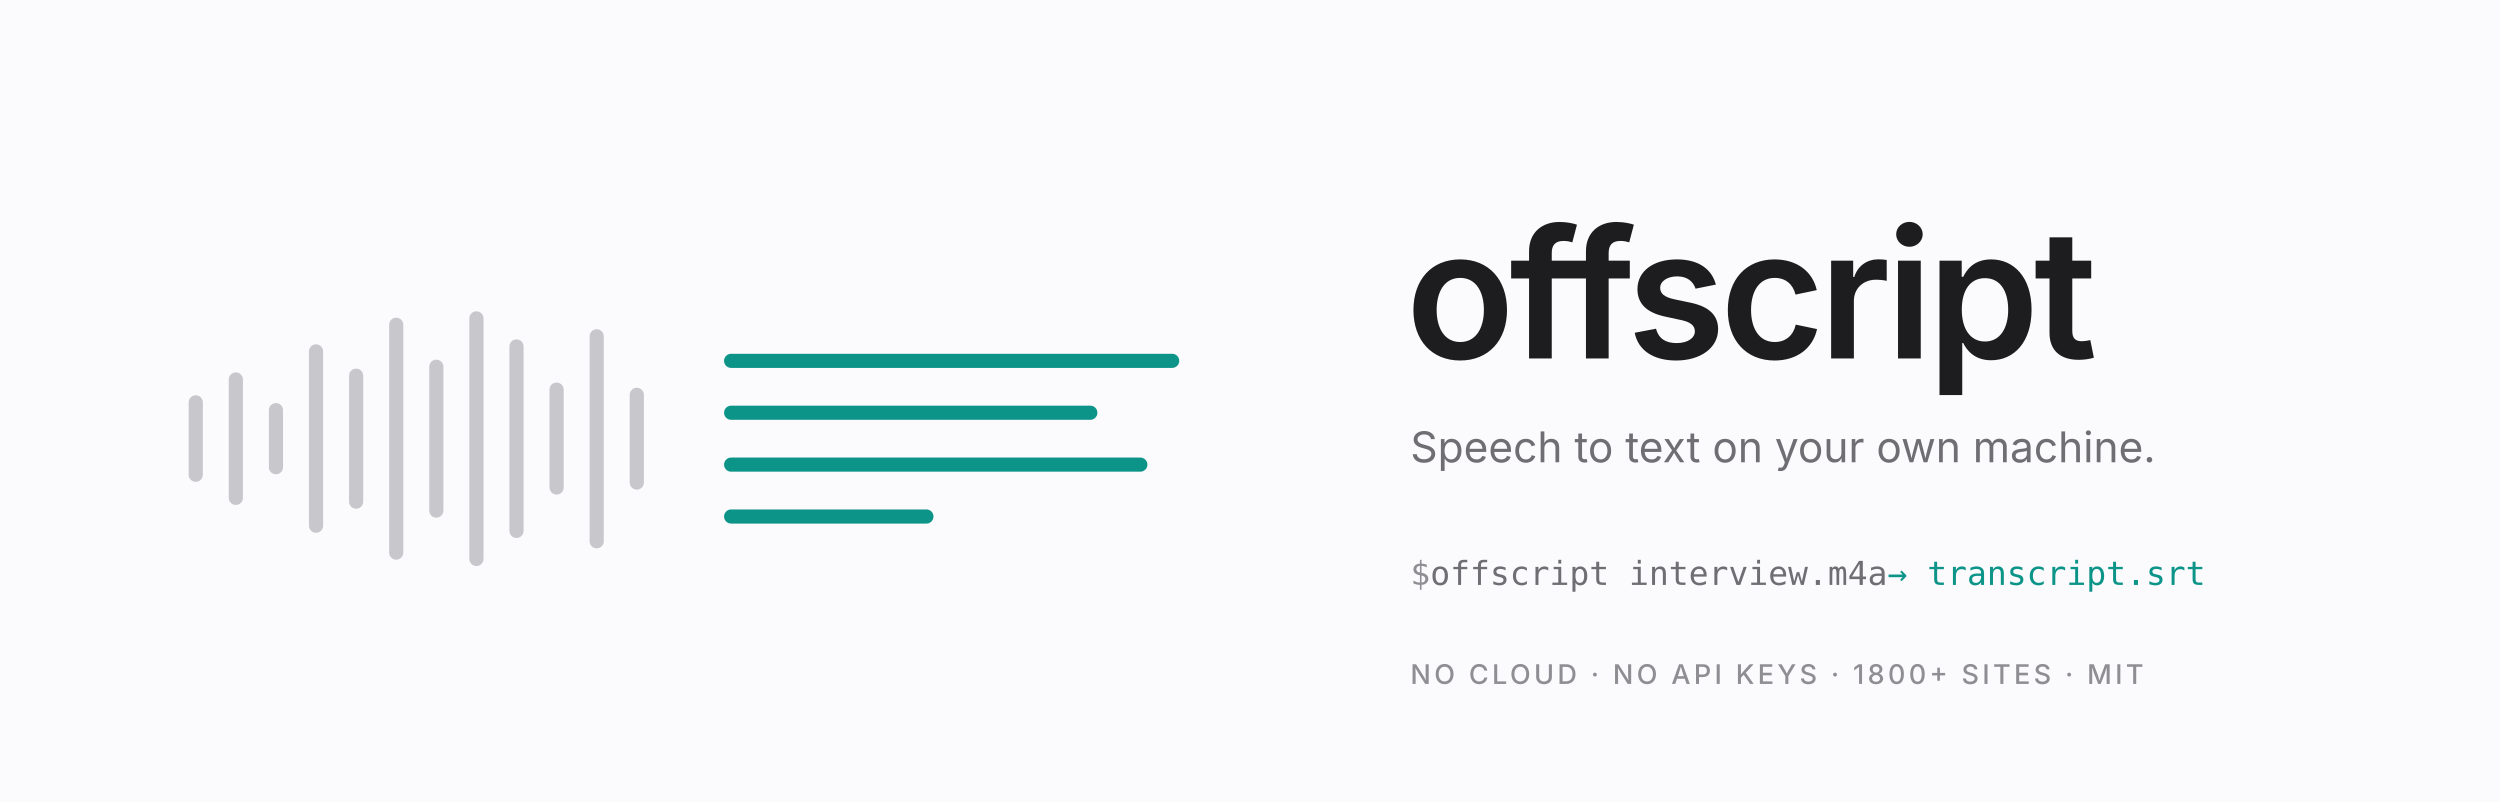
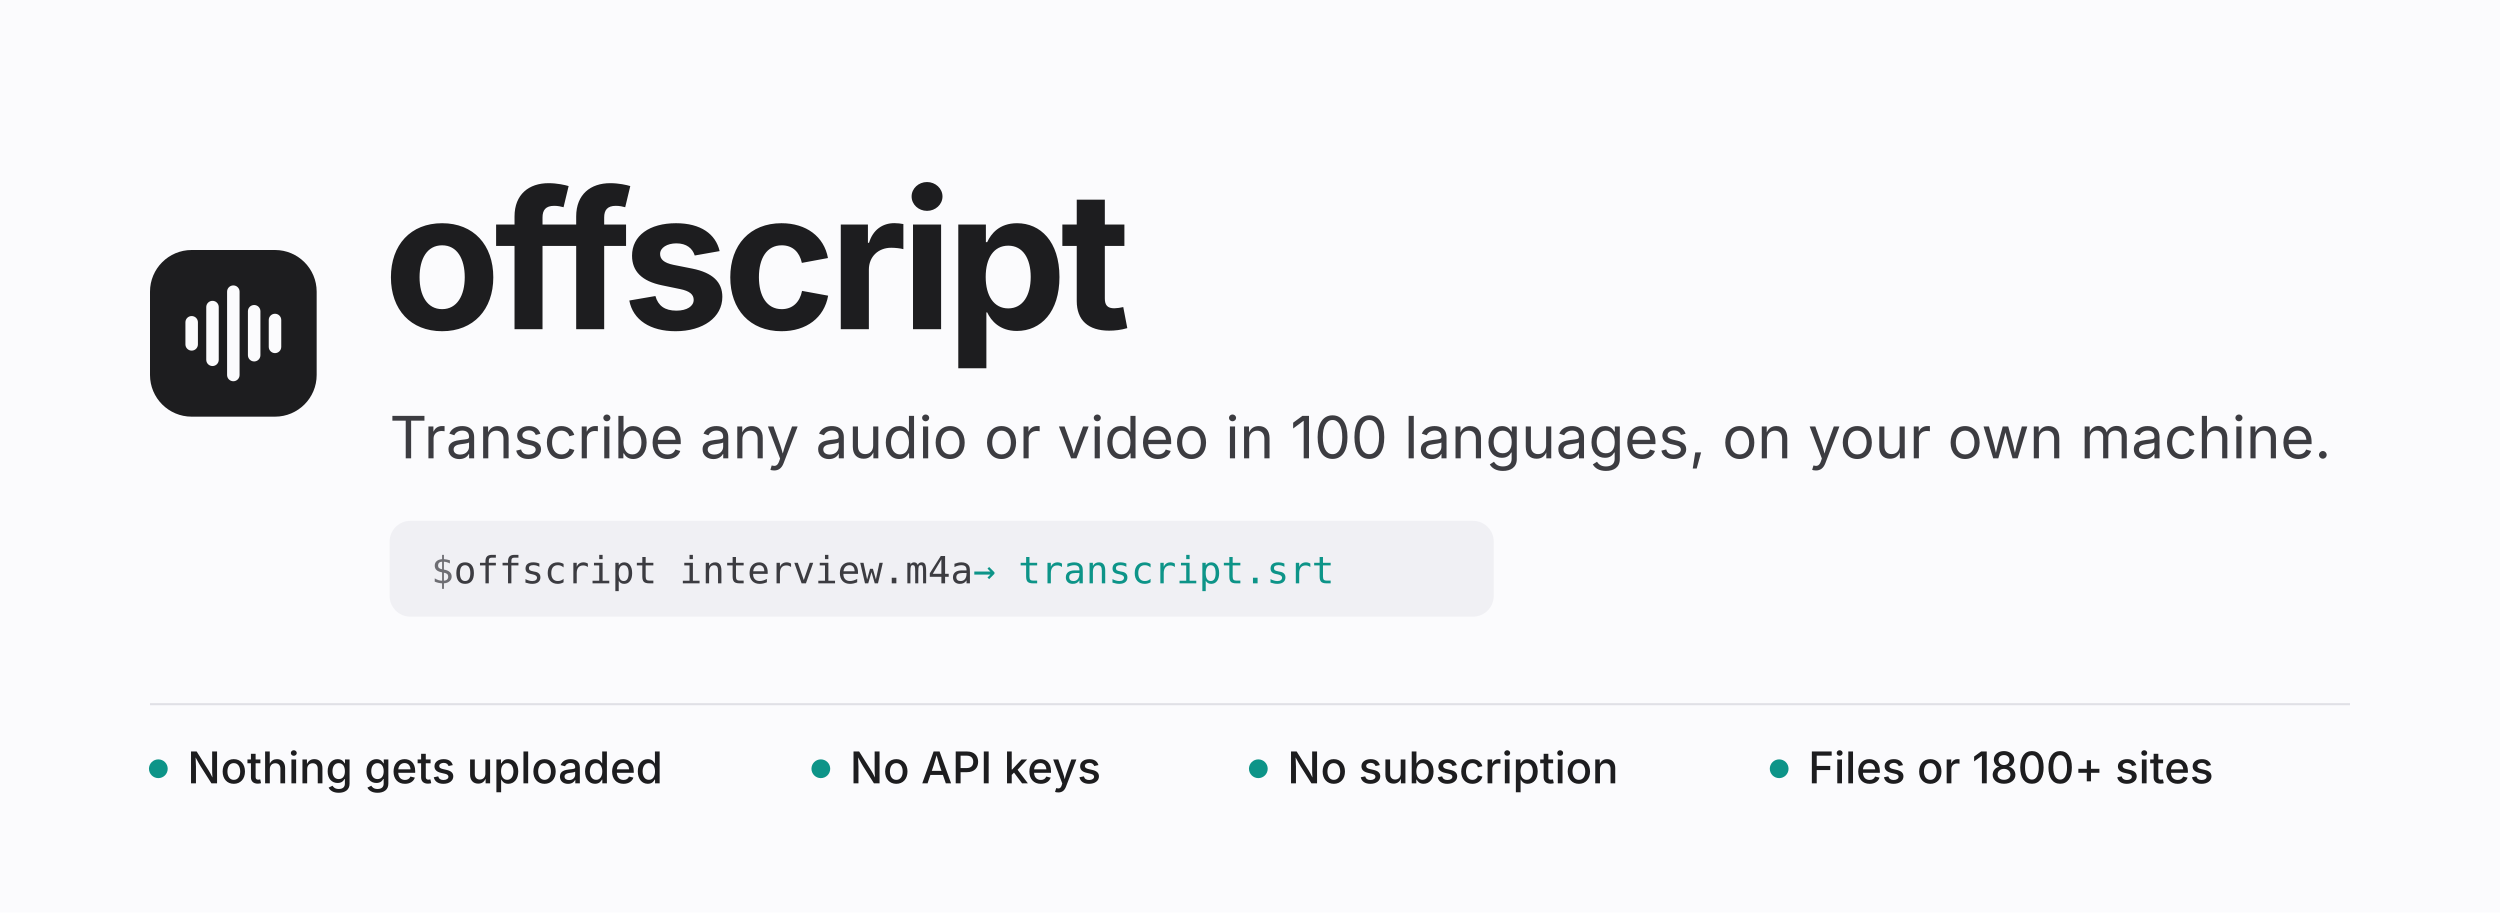
- <svg xmlns="http://www.w3.org/2000/svg" width="1060" height="340" viewBox="0 0 1060 340" role="img" aria-label="offscript — speech to text on your own machine">
-   <rect width="1060" height="340" fill="#fbfbfd" />
+ <svg xmlns="http://www.w3.org/2000/svg" width="1200" height="438" viewBox="0 0 1200 438" role="img" aria-label="offscript — Transcribe any audio or video in 100 languages, on your own machine. Nothing gets uploaded, no API keys, no subscription, files or 1800+ sites.">
+   <rect width="1200" height="438" fill="#fbfbfd" />
  <g>
-     <rect x="80.0" y="167.6" width="6" height="36.7" rx="3.0" fill="#c7c7cc" />
-     <rect x="97.0" y="157.9" width="6" height="56.2" rx="3.0" fill="#c7c7cc" />
-     <rect x="114.0" y="170.9" width="6" height="30.2" rx="3.0" fill="#c7c7cc" />
-     <rect x="131.0" y="146.0" width="6" height="79.9" rx="3.0" fill="#c7c7cc" />
-     <rect x="148.0" y="156.3" width="6" height="59.4" rx="3.0" fill="#c7c7cc" />
-     <rect x="165.0" y="134.7" width="6" height="102.6" rx="3.0" fill="#c7c7cc" />
-     <rect x="182.0" y="152.5" width="6" height="67.0" rx="3.0" fill="#c7c7cc" />
-     <rect x="199.0" y="132.0" width="6" height="108.0" rx="3.0" fill="#c7c7cc" />
-     <rect x="216.0" y="143.9" width="6" height="84.2" rx="3.0" fill="#c7c7cc" />
-     <rect x="233.0" y="162.2" width="6" height="47.5" rx="3.0" fill="#c7c7cc" />
-     <rect x="250.0" y="139.6" width="6" height="92.9" rx="3.0" fill="#c7c7cc" />
-     <rect x="267.0" y="164.4" width="6" height="43.2" rx="3.0" fill="#c7c7cc" />
-     <rect x="307.0" y="150.0" width="193.0" height="6" rx="3.0" fill="#0d9488" />
-     <rect x="307.0" y="172.0" width="158.3" height="6" rx="3.0" fill="#0d9488" />
-     <rect x="307.0" y="194.0" width="179.5" height="6" rx="3.0" fill="#0d9488" />
-     <rect x="307.0" y="216.0" width="88.8" height="6" rx="3.0" fill="#0d9488" />
+     <rect x="72" y="120" width="80" height="80" rx="20" fill="#1d1d1f" />
+     <rect x="89.0" y="151.7" width="6" height="16.6" rx="3.0" fill="#fbfbfd" />
+     <rect x="99.0" y="144.4" width="6" height="31.3" rx="3.0" fill="#fbfbfd" />
+     <rect x="109.0" y="137.0" width="6" height="46.0" rx="3.0" fill="#fbfbfd" />
+     <rect x="119.0" y="146.4" width="6" height="27.1" rx="3.0" fill="#fbfbfd" />
+     <rect x="129.0" y="150.6" width="6" height="18.9" rx="3.0" fill="#fbfbfd" />
  </g>
-   <text x="596" y="152" font-family="'Helvetica Neue', -apple-system, BlinkMacSystemFont, Inter, 'Segoe UI', Arial, sans-serif" font-size="76" font-weight="600" letter-spacing="-2.3" fill="#1d1d1f">offscript</text>
-   <text x="598" y="196" font-family="'Helvetica Neue', -apple-system, BlinkMacSystemFont, Inter, 'Segoe UI', Arial, sans-serif" font-size="18" font-weight="400" fill="#6e6e73">Speech to text on your own machine.</text>
-   <text x="598" y="248" font-family="'SF Mono', Menlo, Consolas, ui-monospace, monospace" font-size="14" fill="#6e6e73">
-     <tspan fill="#8e8e93">$ </tspan>offscript interview.m4a<tspan fill="#0d9488"> → transcript.srt</tspan>
+   <text x="184" y="158" font-family="'Helvetica Neue', -apple-system, BlinkMacSystemFont, Inter, 'Segoe UI', Arial, sans-serif" font-size="92" font-weight="700" letter-spacing="-3.2" fill="#1d1d1f">offscript</text>
+   <text x="187" y="220" font-family="'Helvetica Neue', -apple-system, BlinkMacSystemFont, Inter, 'Segoe UI', Arial, sans-serif" font-size="28" font-weight="400" fill="#3c3c41">Transcribe any audio or video in 100 languages, on your own machine.</text>
+   <rect x="187" y="250" width="530" height="46" rx="10" fill="#f0f0f4" />
+   <text x="207" y="280" font-family="'SF Mono', Menlo, Consolas, ui-monospace, monospace" font-size="18" fill="#3c3c41">
+     <tspan fill="#6e6e73">$ </tspan>offscript interview.m4a<tspan fill="#0d9488"> → transcript.srt</tspan>
  </text>
-   <text x="598" y="290" font-family="'Helvetica Neue', -apple-system, BlinkMacSystemFont, Inter, 'Segoe UI', Arial, sans-serif" font-size="11.5" font-weight="500" letter-spacing="1.4" fill="#8e8e93">NO CLOUD · NO API KEYS · 1800+ SITES · MIT</text>
+   <line x1="72" y1="338" x2="1128" y2="338" stroke="#e0e0e6" stroke-width="1" />
+   <circle cx="76" cy="369" r="4.5" fill="#0d9488" />
+   <text x="90" y="376" font-family="'Helvetica Neue', -apple-system, BlinkMacSystemFont, Inter, 'Segoe UI', Arial, sans-serif" font-size="21" font-weight="500" fill="#1d1d1f">Nothing gets uploaded</text>
+   <circle cx="394" cy="369" r="4.5" fill="#0d9488" />
+   <text x="408" y="376" font-family="'Helvetica Neue', -apple-system, BlinkMacSystemFont, Inter, 'Segoe UI', Arial, sans-serif" font-size="21" font-weight="500" fill="#1d1d1f">No API keys</text>
+   <circle cx="604" cy="369" r="4.5" fill="#0d9488" />
+   <text x="618" y="376" font-family="'Helvetica Neue', -apple-system, BlinkMacSystemFont, Inter, 'Segoe UI', Arial, sans-serif" font-size="21" font-weight="500" fill="#1d1d1f">No subscription</text>
+   <circle cx="854" cy="369" r="4.5" fill="#0d9488" />
+   <text x="868" y="376" font-family="'Helvetica Neue', -apple-system, BlinkMacSystemFont, Inter, 'Segoe UI', Arial, sans-serif" font-size="21" font-weight="500" fill="#1d1d1f">Files or 1800+ sites</text>
</svg>
